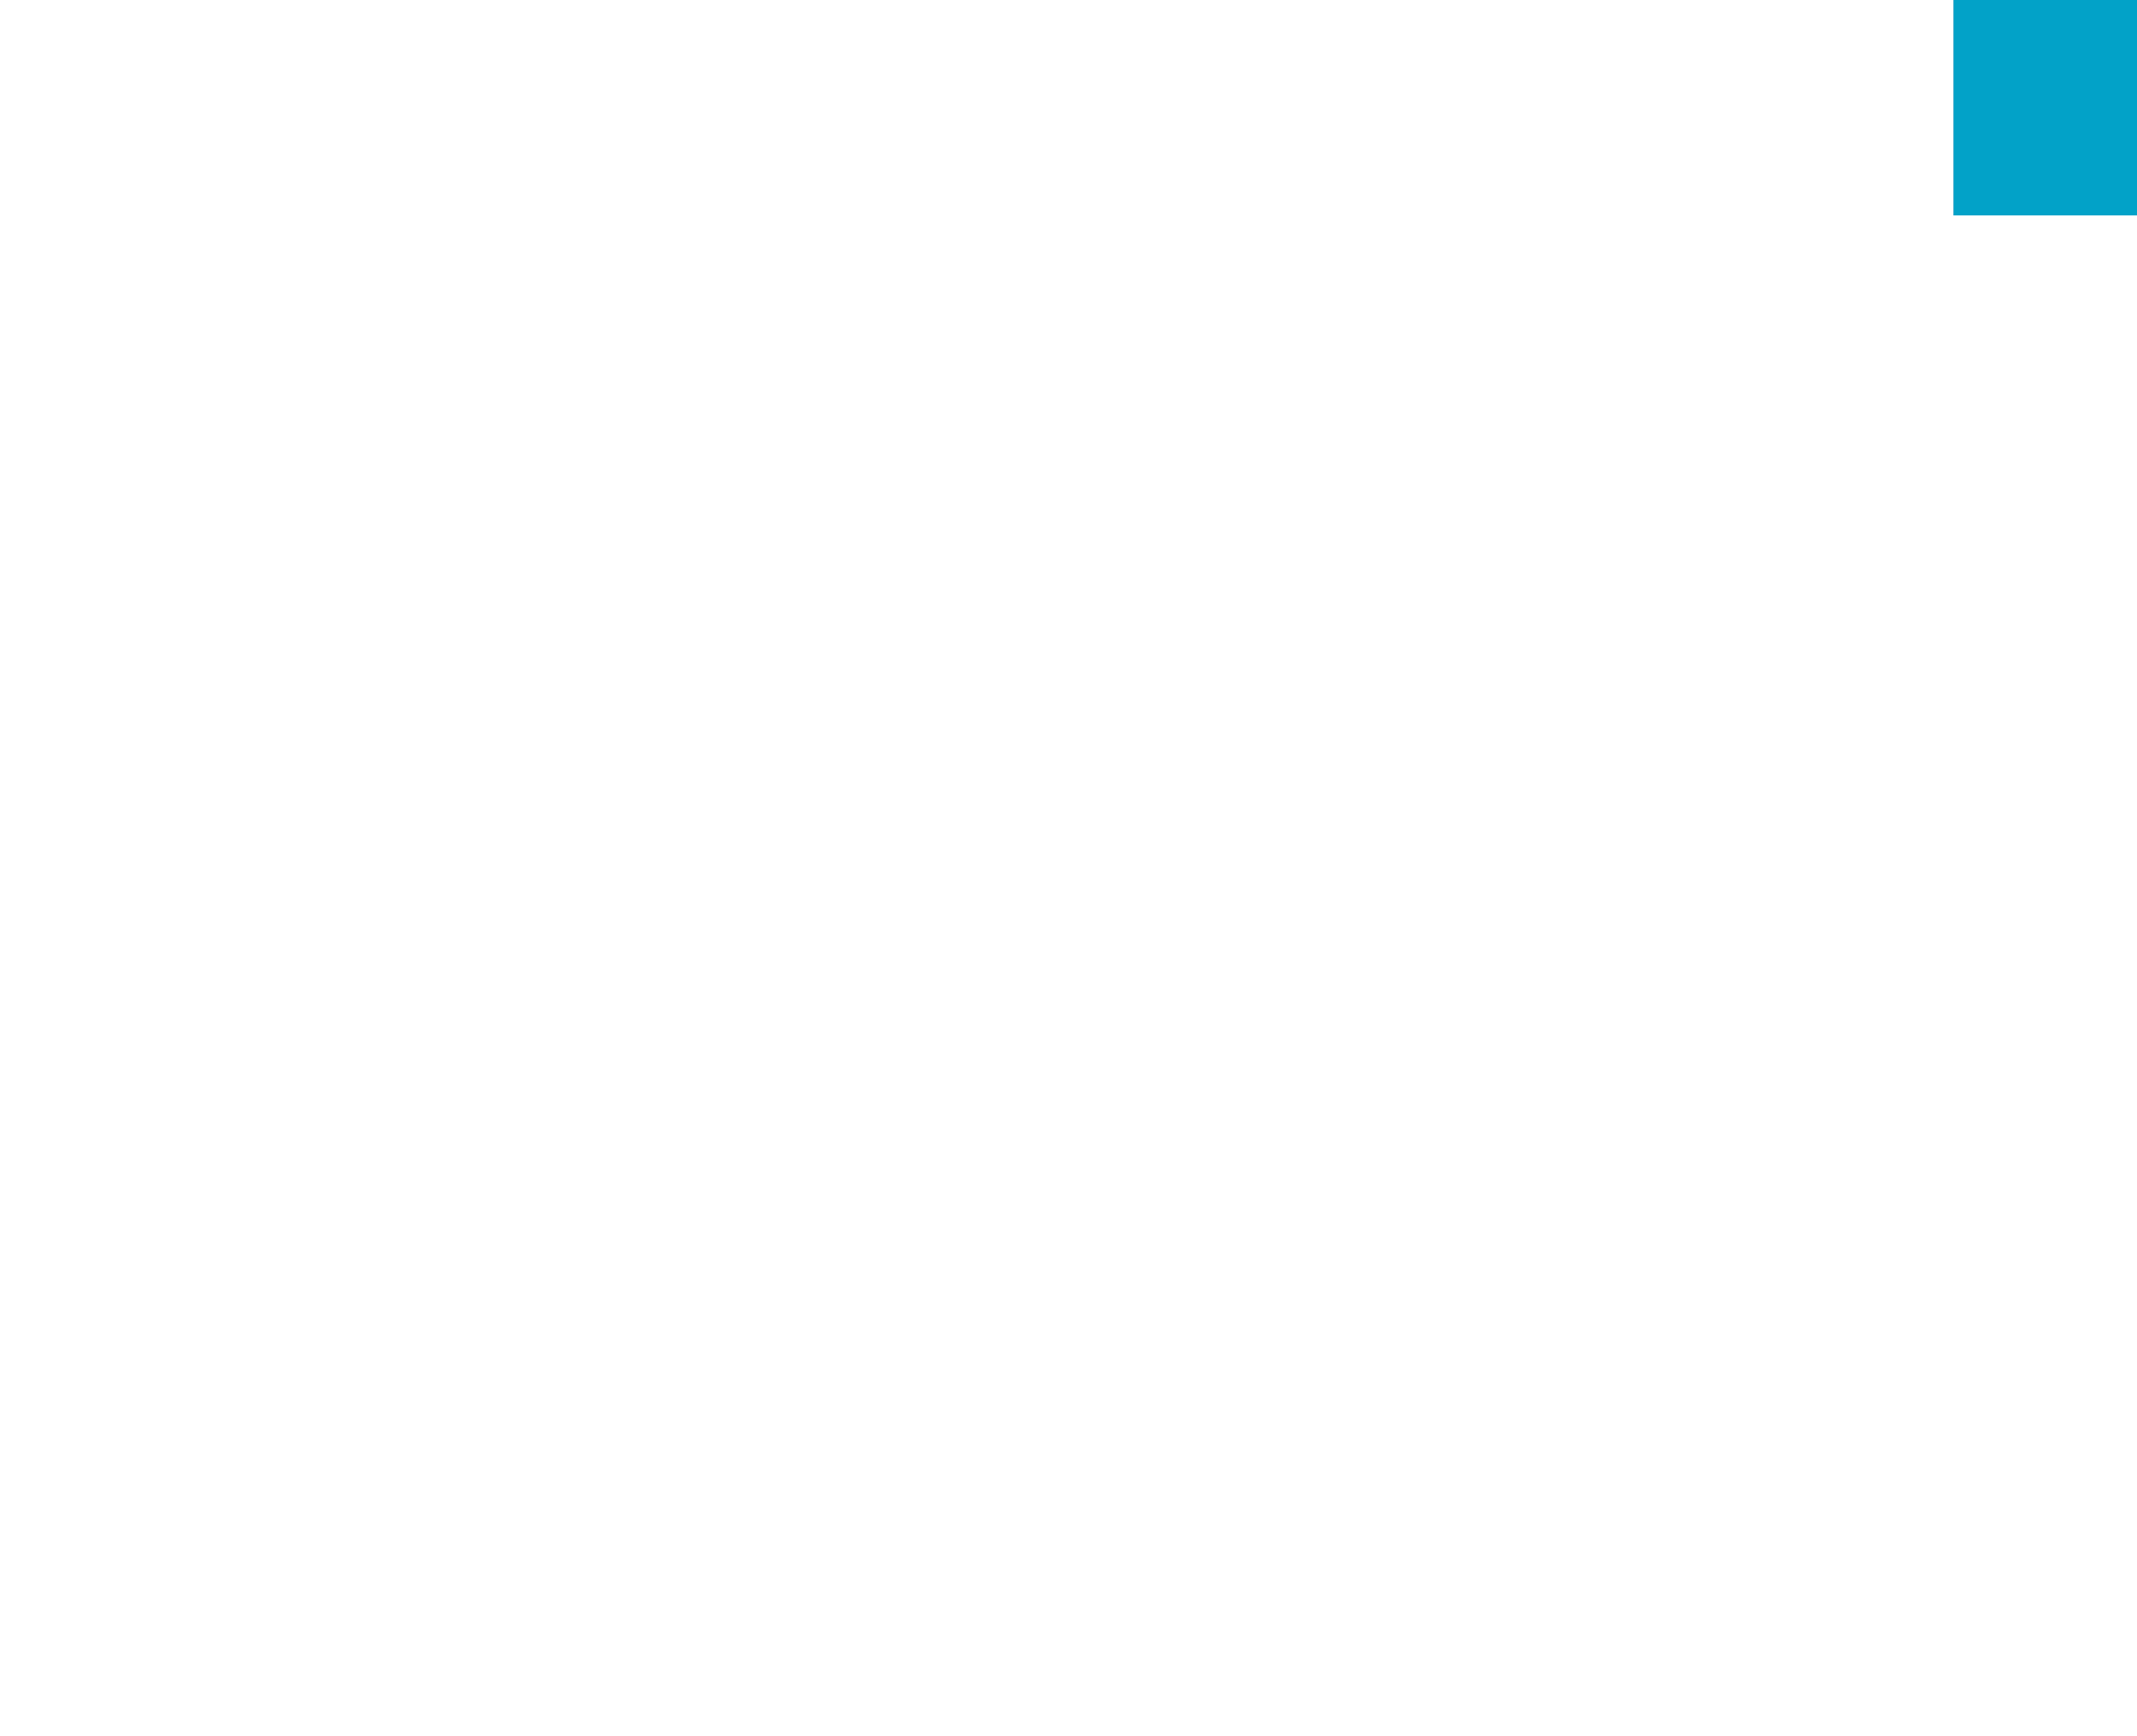
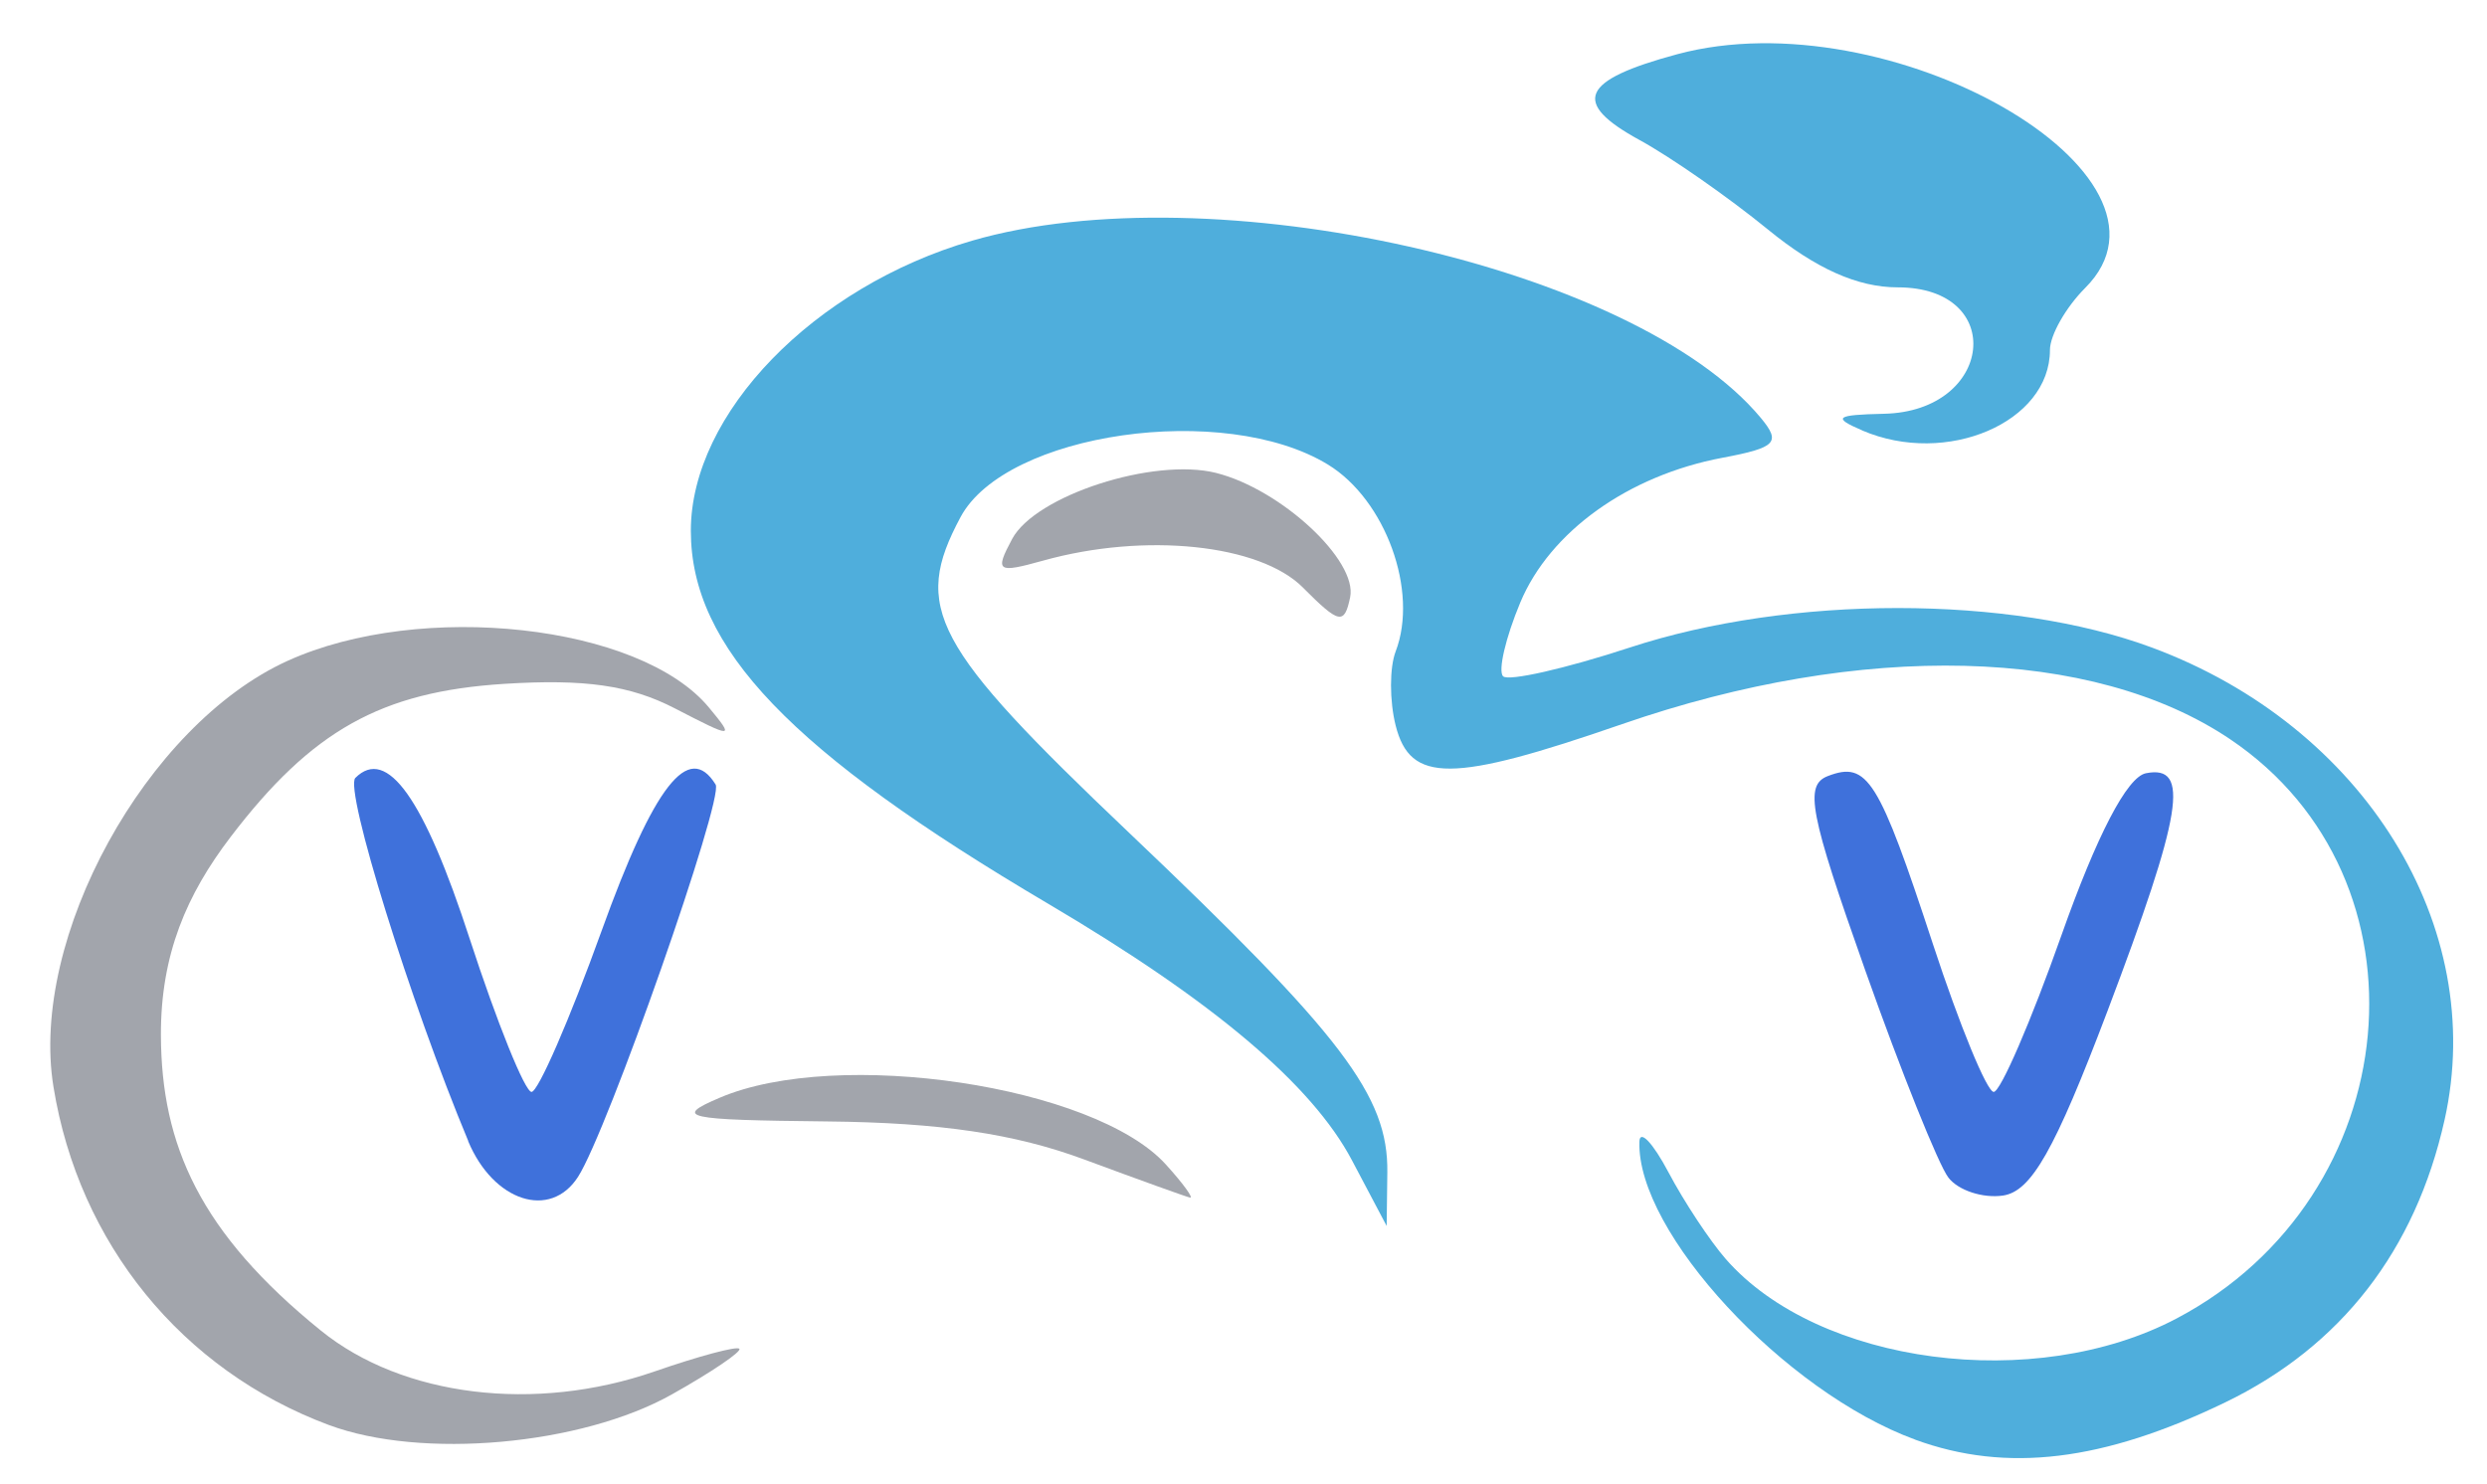
- <svg xmlns="http://www.w3.org/2000/svg" width="330mm" height="268mm" viewBox="0 0 330 268" version="1.1" id="svg8">
-   <defs id="defs2" />
-   <g id="layer1" transform="translate(0,-29)" style="display:inline">
-     <path id="path3740" d="M 301.69,-121.927 V -306.115 H 531.342 760.994 V -121.927 62.261 H 531.342 301.69 Z m 169.033,103.836 6.994,-3.203 -12.315,-0.189 c -29.297,-0.451 -49.469,-19.552 -49.469,-46.842 0,-27.045 20.218,-46.607 48.169,-46.607 18.16,0 13.259,-5.135 -6.248,-6.546 -18.643,-1.349 -32.295,3.896 -43.148,16.576 -25.936,30.3 -14.96,73.82 21.943,87.008 10.948,3.913 25.281,3.83 34.075,-0.197 z m 213.993,-5.319 c 20.25,-10.999 31.436,-35.939 25.302,-56.411 -3.327,-11.105 -11.486,-23.087 -18.969,-27.857 -5.162,-3.291 -4.976,-2.725 1.621,4.943 7.506,8.723 12.35,21.334 12.332,32.101 -0.012,7.394 -9.564,27.904 -15.413,33.096 -13.904,12.341 -39.607,16.875 -56.319,9.935 l -8.668,-3.6 4.875,4.913 c 12.71,12.809 34.838,13.962 55.239,2.88 z M 541.834,-53.262 c 0,-3.82 -21.212,-10.277 -33.807,-10.291 -21.118,-0.023 -23.187,3.627 -3.089,5.449 9.393,0.852 20.225,2.487 24.072,3.634 8.439,2.517 12.823,2.93 12.823,1.207 z m 27.978,-8.381 c 0,-1.466 -12.59,-14.871 -27.978,-29.787 -23.511,-22.791 -27.978,-28.239 -27.978,-34.119 0,-3.849 1.537,-9.193 3.417,-11.875 11.14,-15.905 48.795,-16.532 57.133,-0.952 1.32,2.467 2.401,10.358 2.401,17.535 0,9.719 0.936,13.409 3.668,14.457 2.018,0.774 13.112,-1.489 24.655,-5.03 11.543,-3.541 29.04,-7.118 38.882,-7.949 17.341,-1.464 17.567,-1.56 7.296,-3.093 -12.847,-1.918 -35.175,0.98 -47.621,6.18 -11.002,4.597 -15.222,3.423 -15.222,-4.232 0,-8.024 10.199,-19.244 20.477,-22.527 12.819,-4.095 13.218,-5.504 3.475,-12.256 -30.718,-21.288 -89.886,-23.816 -112.477,-4.807 -26.081,21.946 -16.724,44.395 30.054,72.109 10.701,6.34 23.776,15.419 29.055,20.175 10.93,9.847 10.764,9.752 10.764,6.173 z m -2.387,-69.713 c -6.47,-12.089 -29.316,-14.614 -38.673,-4.274 l -4.396,4.857 13.103,-1.637 c 9.892,-1.236 14.747,-0.746 19.813,1.998 9.781,5.298 13.318,4.969 10.153,-0.944 z m 90.703,-24.96 c 1.379,-3.526 4.078,-8.539 5.997,-11.139 3.144,-4.26 3.029,-5.485 -1.165,-12.381 -5.41,-8.897 -15.515,-13.713 -32.941,-15.703 -19.738,-2.254 -33.235,5.405 -19.038,10.802 3.409,1.296 9.74,5.467 14.07,9.268 4.543,3.989 10.549,6.927 14.203,6.947 9.729,0.055 12.907,3.141 11.7,11.363 -1.353,9.217 3.668,9.805 7.174,0.841 z" style="fill:#066aa0;stroke-width:2.331" />
-   </g>
-   <g id="layer3" style="display:inline">
-     <path id="path3742" d="M 301.69,-150.927 V -335.115 H 531.342 760.994 V -150.927 33.261 H 531.342 301.69 Z m 169.033,103.836 6.994,-3.203 -12.315,-0.189 c -29.297,-0.451 -49.469,-19.552 -49.469,-46.842 0,-27.045 20.218,-46.607 48.169,-46.607 18.16,0 13.259,-5.135 -6.248,-6.546 -18.643,-1.349 -32.295,3.896 -43.148,16.576 -25.936,30.3 -14.96,73.82 21.943,87.008 10.948,3.913 25.281,3.83 34.075,-0.197 z m 71.11,-35.171 c 0,-3.82 -21.212,-10.277 -33.807,-10.291 -21.118,-0.023 -23.187,3.627 -3.089,5.449 9.393,0.852 20.225,2.487 24.072,3.634 8.439,2.517 12.823,2.93 12.823,1.207 z m 25.591,-78.094 c -6.47,-12.089 -29.316,-14.614 -38.673,-4.274 l -4.396,4.857 13.103,-1.637 c 9.892,-1.236 14.747,-0.746 19.813,1.998 9.781,5.298 13.318,4.969 10.153,-0.944 z" style="fill:#02a2c8;stroke-width:2.331" />
-   </g>
-   <g id="layer5" style="display:none" />
-   <g id="layer2" style="display:none">
-     <path id="path3738" d="M 301.69,-150.927 V -335.115 H 531.342 760.994 V -150.927 33.261 H 531.342 301.69 Z m 375.114,106.173 c 14.672,-5.177 25.15,-14.409 31.816,-28.033 14.008,-28.631 2.191,-59.943 -28.24,-74.832 -18.546,-9.074 -49.597,-10.58 -70.68,-3.428 -8.196,2.78 -15.777,4.18 -16.846,3.111 -4.306,-4.306 6.831,-16.491 19.336,-21.156 6.827,-2.547 12.413,-6.059 12.413,-7.805 0,-5.138 -21.433,-17.967 -39.351,-23.553 -23.698,-7.388 -56.115,-7.238 -73.124,0.338 -13.612,6.063 -28.387,20.761 -28.943,28.791 -1.716,24.798 4.865,32.685 50.815,60.898 19.67,12.077 35.813,26.435 35.813,31.853 0,1.238 1.705,2.25 3.789,2.25 2.979,0 3.485,-1.518 2.368,-7.102 -1.971,-9.856 -9.441,-18.959 -34.168,-41.635 -24.001,-22.01 -27.28,-27.541 -22.179,-37.407 4.102,-7.932 13.965,-11.779 30.201,-11.779 17.823,0 21.51,3.641 23.472,23.182 2.308,22.985 3.312,23.42 32.757,14.199 21.851,-6.843 26.589,-7.536 45.363,-6.639 18.596,0.889 22.056,1.777 30.64,7.862 12.319,8.733 18.319,19.971 18.319,34.311 0,17.703 -8.684,31.739 -24.481,39.569 -23.798,11.795 -47.987,4.627 -64.876,-19.225 l -4.127,-5.829 1.334,8.151 c 1.846,11.281 12.27,23.299 26.802,30.902 13.954,7.3 26.953,8.235 41.777,3.005 z m -203.675,-2.303 c 11.513,-4.81 10.029,-6.217 -4.729,-4.482 -51.907,6.101 -72.986,-62.409 -26.821,-87.172 8.879,-4.763 12.77,-5.455 25.315,-4.507 12.611,0.953 14.342,0.639 11.602,-2.1 -7.679,-7.679 -40.618,-7.999 -50.658,-0.492 -11.967,8.948 -19.45,18.231 -23.569,29.241 -5.308,14.186 -5.803,23.063 -1.996,35.769 8.265,27.586 44.404,44.797 70.856,33.744 z m -4.064,-29.845 c 3.298,-3.987 19.106,-46.265 19.127,-51.155 0.009,-2.168 -0.938,-4.532 -2.104,-5.253 -5.143,-3.179 -9.712,2.712 -15.438,19.905 -3.382,10.156 -7.029,17.923 -8.103,17.259 -1.074,-0.664 -4.258,-8.278 -7.074,-16.919 -6.407,-19.658 -10.013,-24.089 -15.3,-18.803 -3.429,3.429 -3.018,5.695 4.976,27.458 4.792,13.046 10.221,25.228 12.064,27.071 4.125,4.125 8.663,4.292 11.853,0.437 z m 190.029,-0.437 c 1.843,-1.843 7.272,-14.025 12.064,-27.071 8.119,-22.103 8.449,-23.981 4.833,-27.541 -3.597,-3.542 -4.119,-3.498 -7.158,0.6 -1.803,2.431 -5.514,11.14 -8.247,19.353 -2.733,8.213 -6.112,14.551 -7.508,14.085 -1.397,-0.466 -5.023,-8.297 -8.058,-17.404 -5.161,-15.482 -9.779,-21.097 -14.8,-17.994 -3.617,2.235 -2.382,8.414 6.262,31.345 10.943,29.028 14.422,32.818 22.613,24.627 z m -114.93,-3.774 c 0,-7.72 -38.129,-15.279 -53.103,-10.526 -10.395,3.299 -4.762,5.999 12.884,6.174 9.938,0.099 22.266,1.562 27.395,3.253 12.047,3.97 12.823,4.037 12.823,1.1 z m 25.646,-75.435 c 0,-1.809 -3.228,-6.006 -7.173,-9.326 -8.402,-7.069 -23.646,-8.218 -31.943,-2.407 -6.035,4.227 -7.197,11.632 -1.481,9.438 10.386,-3.985 21.085,-3.79 28.94,0.527 10.246,5.633 11.657,5.846 11.657,1.767 z m 86.418,-20.107 c 2.48,-1.327 4.51,-3.809 4.51,-5.514 0,-1.705 2.098,-5.768 4.663,-9.029 2.565,-3.26 4.663,-8.228 4.663,-11.039 0,-7.209 -13.659,-20.009 -24.59,-23.044 -14.782,-4.104 -34.659,-3.275 -40.804,1.701 -6.309,5.109 -4.927,8.106 6.682,14.493 4.722,2.598 12.15,7.304 16.507,10.458 4.357,3.154 10.328,5.735 13.268,5.735 10.118,0 9.742,10.118 -0.471,12.681 -3.165,0.794 -5.126,2.463 -4.357,3.708 1.848,2.989 14.237,2.896 19.929,-0.15 z" style="fill:#101314;stroke-width:2.331" />
+ <svg xmlns="http://www.w3.org/2000/svg" width="139.087" height="83" viewBox="0 0 36.8 21.96" version="1.1" id="svg4676">
+   <defs id="defs4670" />
+   <g id="layer1" transform="translate(0,-275.0386)">
+     <path style="fill:#4faedc;fill-opacity:1;stroke-width:0.265" d="m 28.339,296.344 c -1.937,-0.709 -4.122,-3.07 -4.081,-4.409 0.006,-0.188 0.199,0.016 0.43,0.452 0.231,0.437 0.613,1.015 0.849,1.285 1.369,1.565 4.573,1.986 6.672,0.878 3.42,-1.805 3.854,-6.508 0.791,-8.571 -2.031,-1.369 -5.446,-1.454 -8.998,-0.224 -2.521,0.873 -3.135,0.876 -3.351,0.019 -0.091,-0.363 -0.091,-0.856 2.91e-4,-1.094 0.342,-0.892 -0.149,-2.246 -1.003,-2.767 -1.534,-0.936 -4.765,-0.473 -5.435,0.778 -0.719,1.343 -0.419,1.903 2.495,4.673 3.154,2.998 3.834,3.892 3.82,5.024 l -0.01,0.794 -0.513,-0.971 c -0.593,-1.123 -2.054,-2.357 -4.491,-3.795 -3.814,-2.25 -5.292,-3.792 -5.292,-5.523 0,-1.734 1.819,-3.611 4.16,-4.292 3.534,-1.027 9.814,0.384 11.673,2.623 0.301,0.363 0.228,0.439 -0.568,0.589 -1.394,0.262 -2.553,1.092 -2.992,2.143 -0.218,0.522 -0.332,1.013 -0.254,1.091 0.078,0.078 0.921,-0.113 1.873,-0.425 2.375,-0.78 5.628,-0.78 7.729,3.2e-4 3.138,1.165 4.97,4.124 4.329,6.99 -0.433,1.934 -1.532,3.35 -3.241,4.178 -1.809,0.876 -3.241,1.049 -4.593,0.554 z" id="path4711" />
+     <path style="fill:#a2a5ac;fill-opacity:1;stroke-width:0.265" d="m 4.867,296.128 c -2.174,-0.811 -3.7,-2.685 -4.076,-5.006 -0.358,-2.204 1.373,-5.353 3.463,-6.303 1.977,-0.898 5.218,-0.539 6.236,0.69 0.382,0.461 0.364,0.462 -0.504,0.013 -0.661,-0.342 -1.333,-0.438 -2.525,-0.363 -1.822,0.116 -2.847,0.69 -4.049,2.266 -0.648,0.85 -1.035,1.736 -1.031,2.935 0.006,1.627 0.579,2.924 2.369,4.372 1.208,0.977 3.167,1.217 4.936,0.603 0.649,-0.225 1.213,-0.377 1.254,-0.336 0.04,0.04 -0.409,0.345 -0.999,0.676 -1.34,0.753 -3.703,0.964 -5.073,0.453 z" id="path4709" />
+     <path style="fill:#3f71db;fill-opacity:1;stroke-width:0.265" d="m 6.929,291.925 c -0.857,-2.052 -1.837,-5.207 -1.671,-5.374 0.468,-0.468 1.016,0.302 1.692,2.381 0.406,1.246 0.818,2.266 0.915,2.266 0.098,0 0.564,-1.072 1.036,-2.381 0.775,-2.151 1.29,-2.812 1.688,-2.168 0.127,0.205 -1.599,5.127 -2.036,5.806 -0.411,0.639 -1.253,0.365 -1.626,-0.529 z" id="path4707" />
+     <path style="fill:#a2a5ac;fill-opacity:1;stroke-width:0.265" d="m 16.046,292.199 c -1.031,-0.383 -2.141,-0.547 -3.809,-0.564 -2.117,-0.022 -2.277,-0.057 -1.587,-0.351 1.748,-0.746 5.546,-0.178 6.601,0.988 0.256,0.282 0.416,0.503 0.357,0.49 -0.059,-0.013 -0.762,-0.266 -1.562,-0.563 z" id="path4705" />
+     <path style="fill:#3f71db;fill-opacity:1;stroke-width:0.265" d="m 28.831,292.467 c -0.146,-0.189 -0.7,-1.568 -1.23,-3.065 -0.826,-2.332 -0.906,-2.744 -0.553,-2.879 0.585,-0.224 0.751,0.042 1.555,2.492 0.394,1.201 0.798,2.183 0.898,2.183 0.1,0 0.551,-1.042 1.001,-2.315 0.526,-1.487 0.973,-2.346 1.251,-2.401 0.658,-0.13 0.541,0.589 -0.571,3.525 -0.779,2.055 -1.124,2.663 -1.544,2.725 -0.298,0.043 -0.661,-0.076 -0.807,-0.265 z" id="path4703" />
+     <path style="fill:#a2a5ac;fill-opacity:1;stroke-width:0.265" d="m 19.281,283.735 c -0.641,-0.644 -2.339,-0.82 -3.845,-0.4 -0.682,0.19 -0.719,0.165 -0.459,-0.321 0.344,-0.642 2.092,-1.208 3.016,-0.977 0.961,0.241 2.098,1.296 1.985,1.841 -0.086,0.411 -0.161,0.395 -0.697,-0.142 z" id="path4701" />
+     <path style="fill:#4faedc;fill-opacity:1;stroke-width:0.265" d="m 27.555,281.408 c -0.445,-0.191 -0.394,-0.23 0.321,-0.246 1.624,-0.035 1.825,-1.871 0.204,-1.871 -0.592,0 -1.211,-0.276 -1.925,-0.86 -0.579,-0.473 -1.431,-1.067 -1.894,-1.32 -1.017,-0.556 -0.872,-0.885 0.557,-1.27 3.131,-0.843 7.714,1.781 6.038,3.457 -0.288,0.288 -0.523,0.702 -0.523,0.92 0,1.071 -1.53,1.727 -2.778,1.191 z" id="path4697" />
  </g>
</svg>
